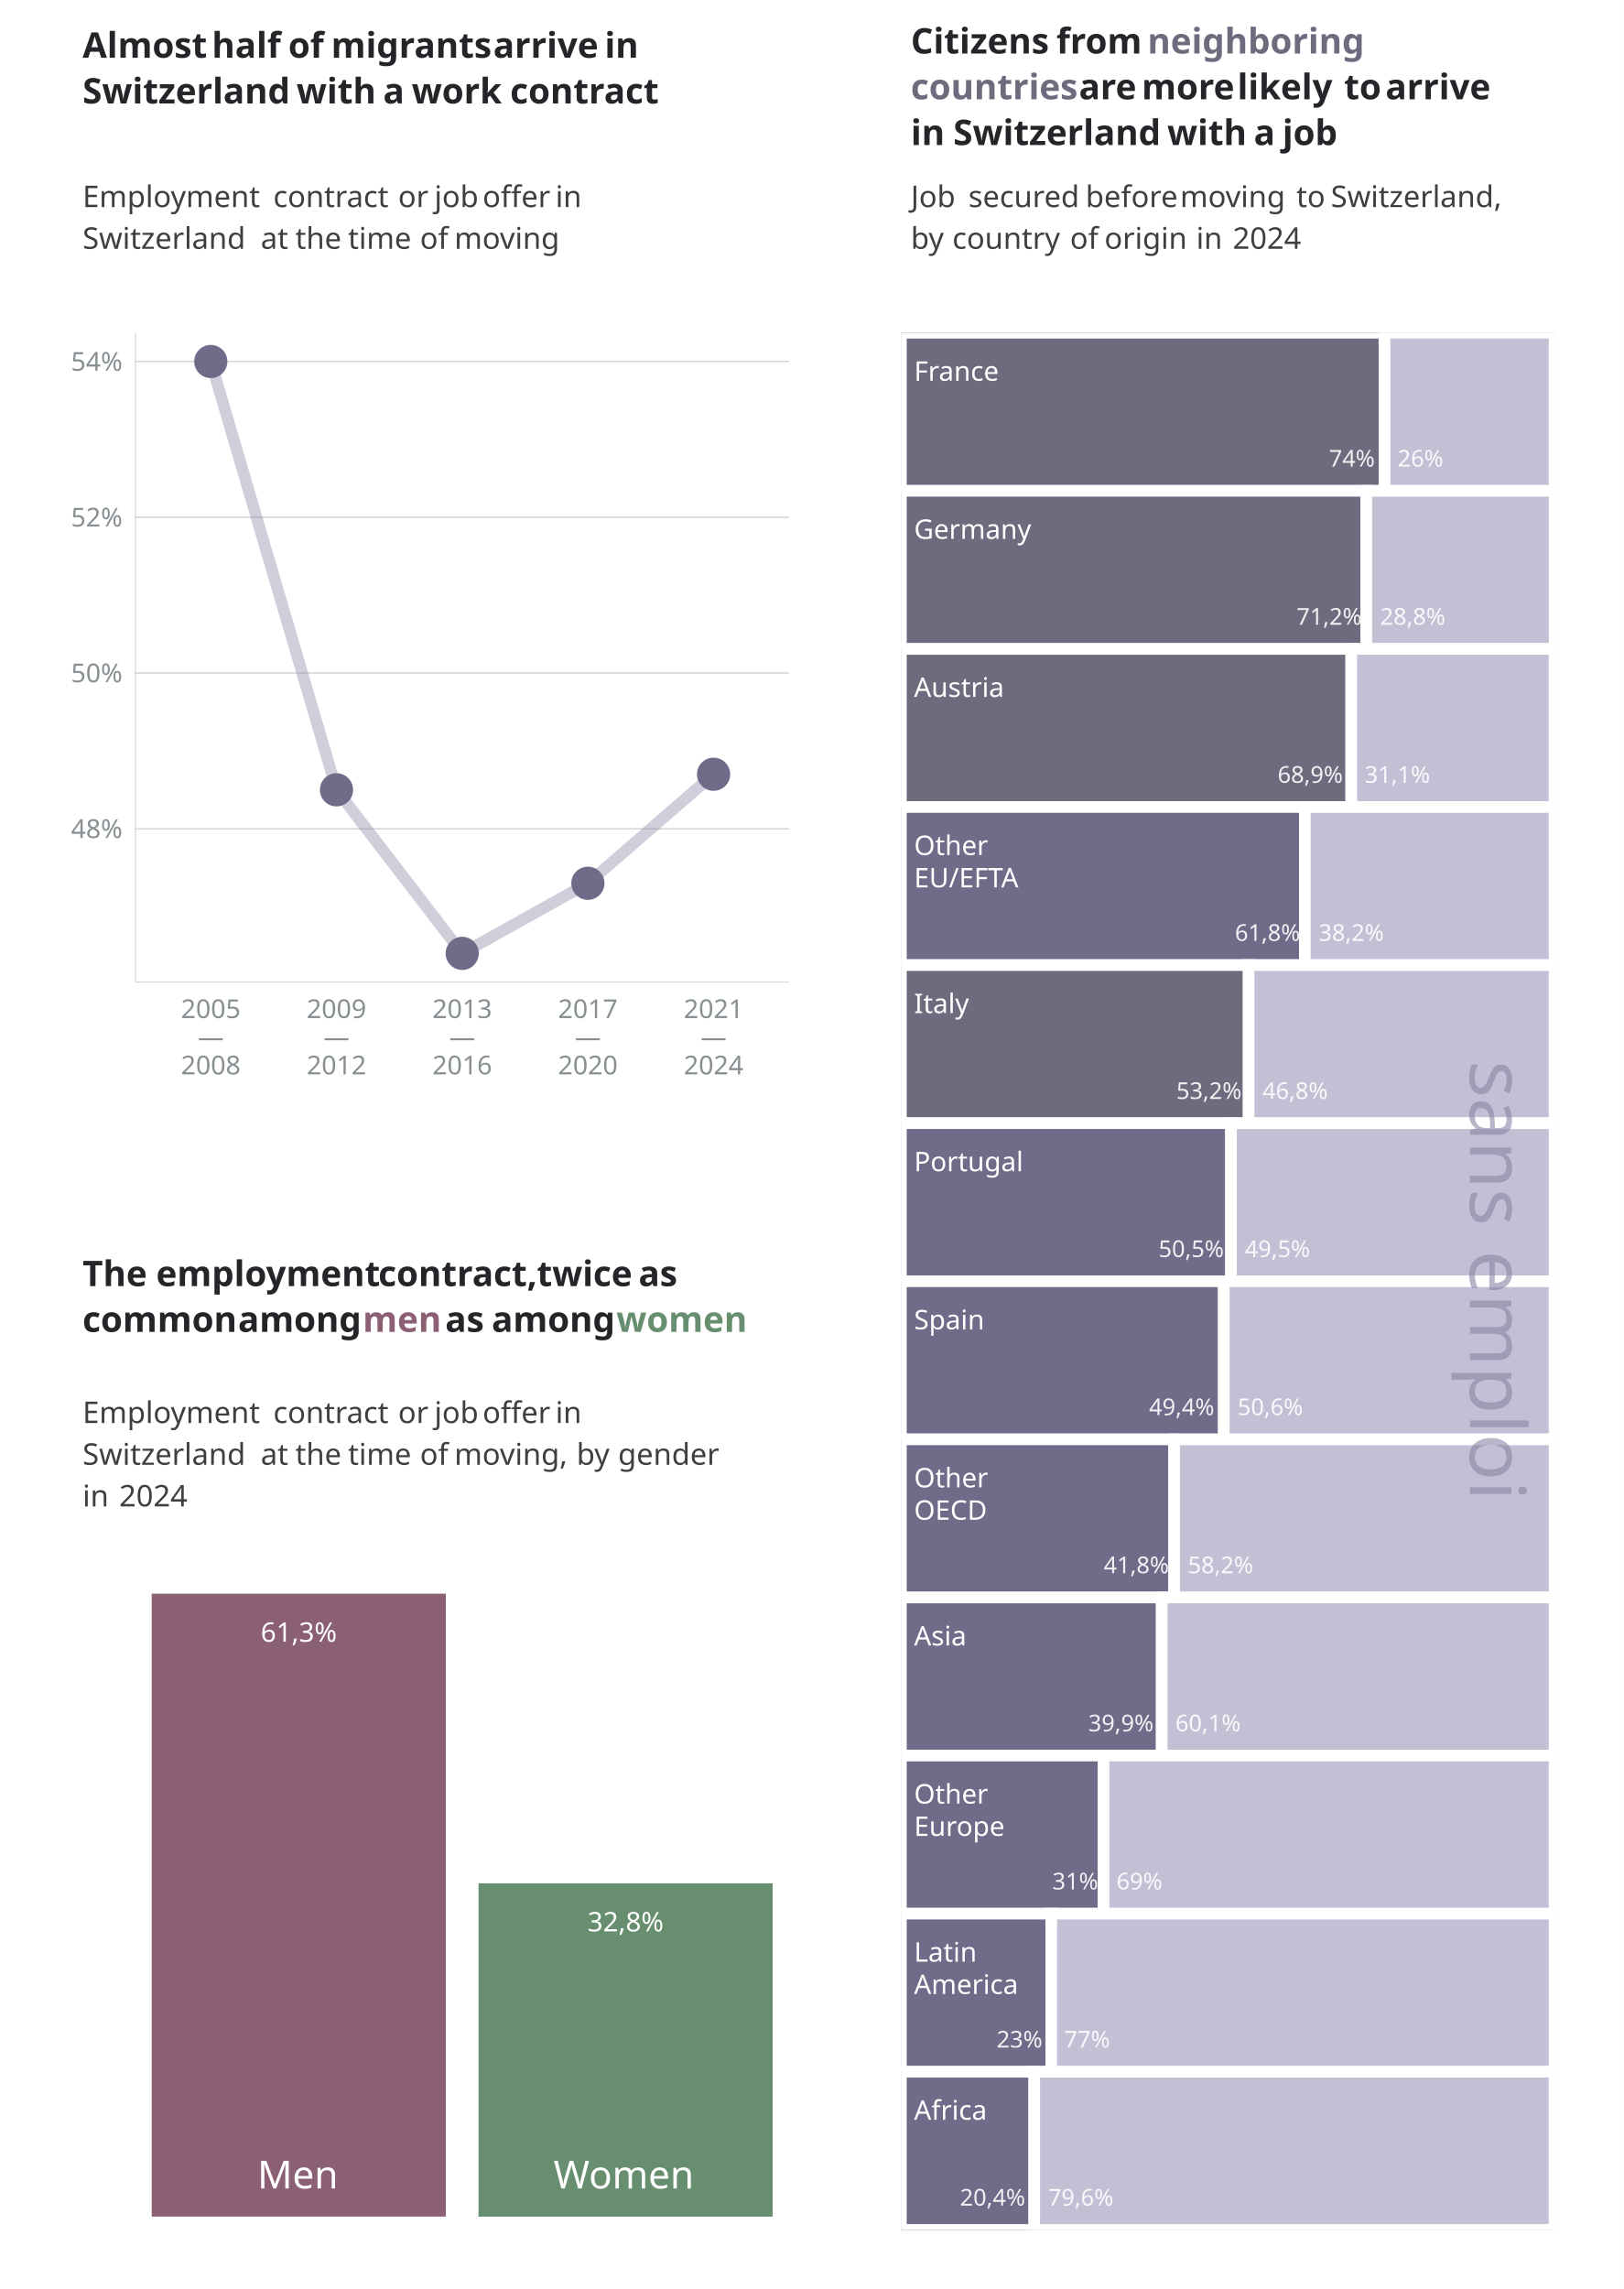
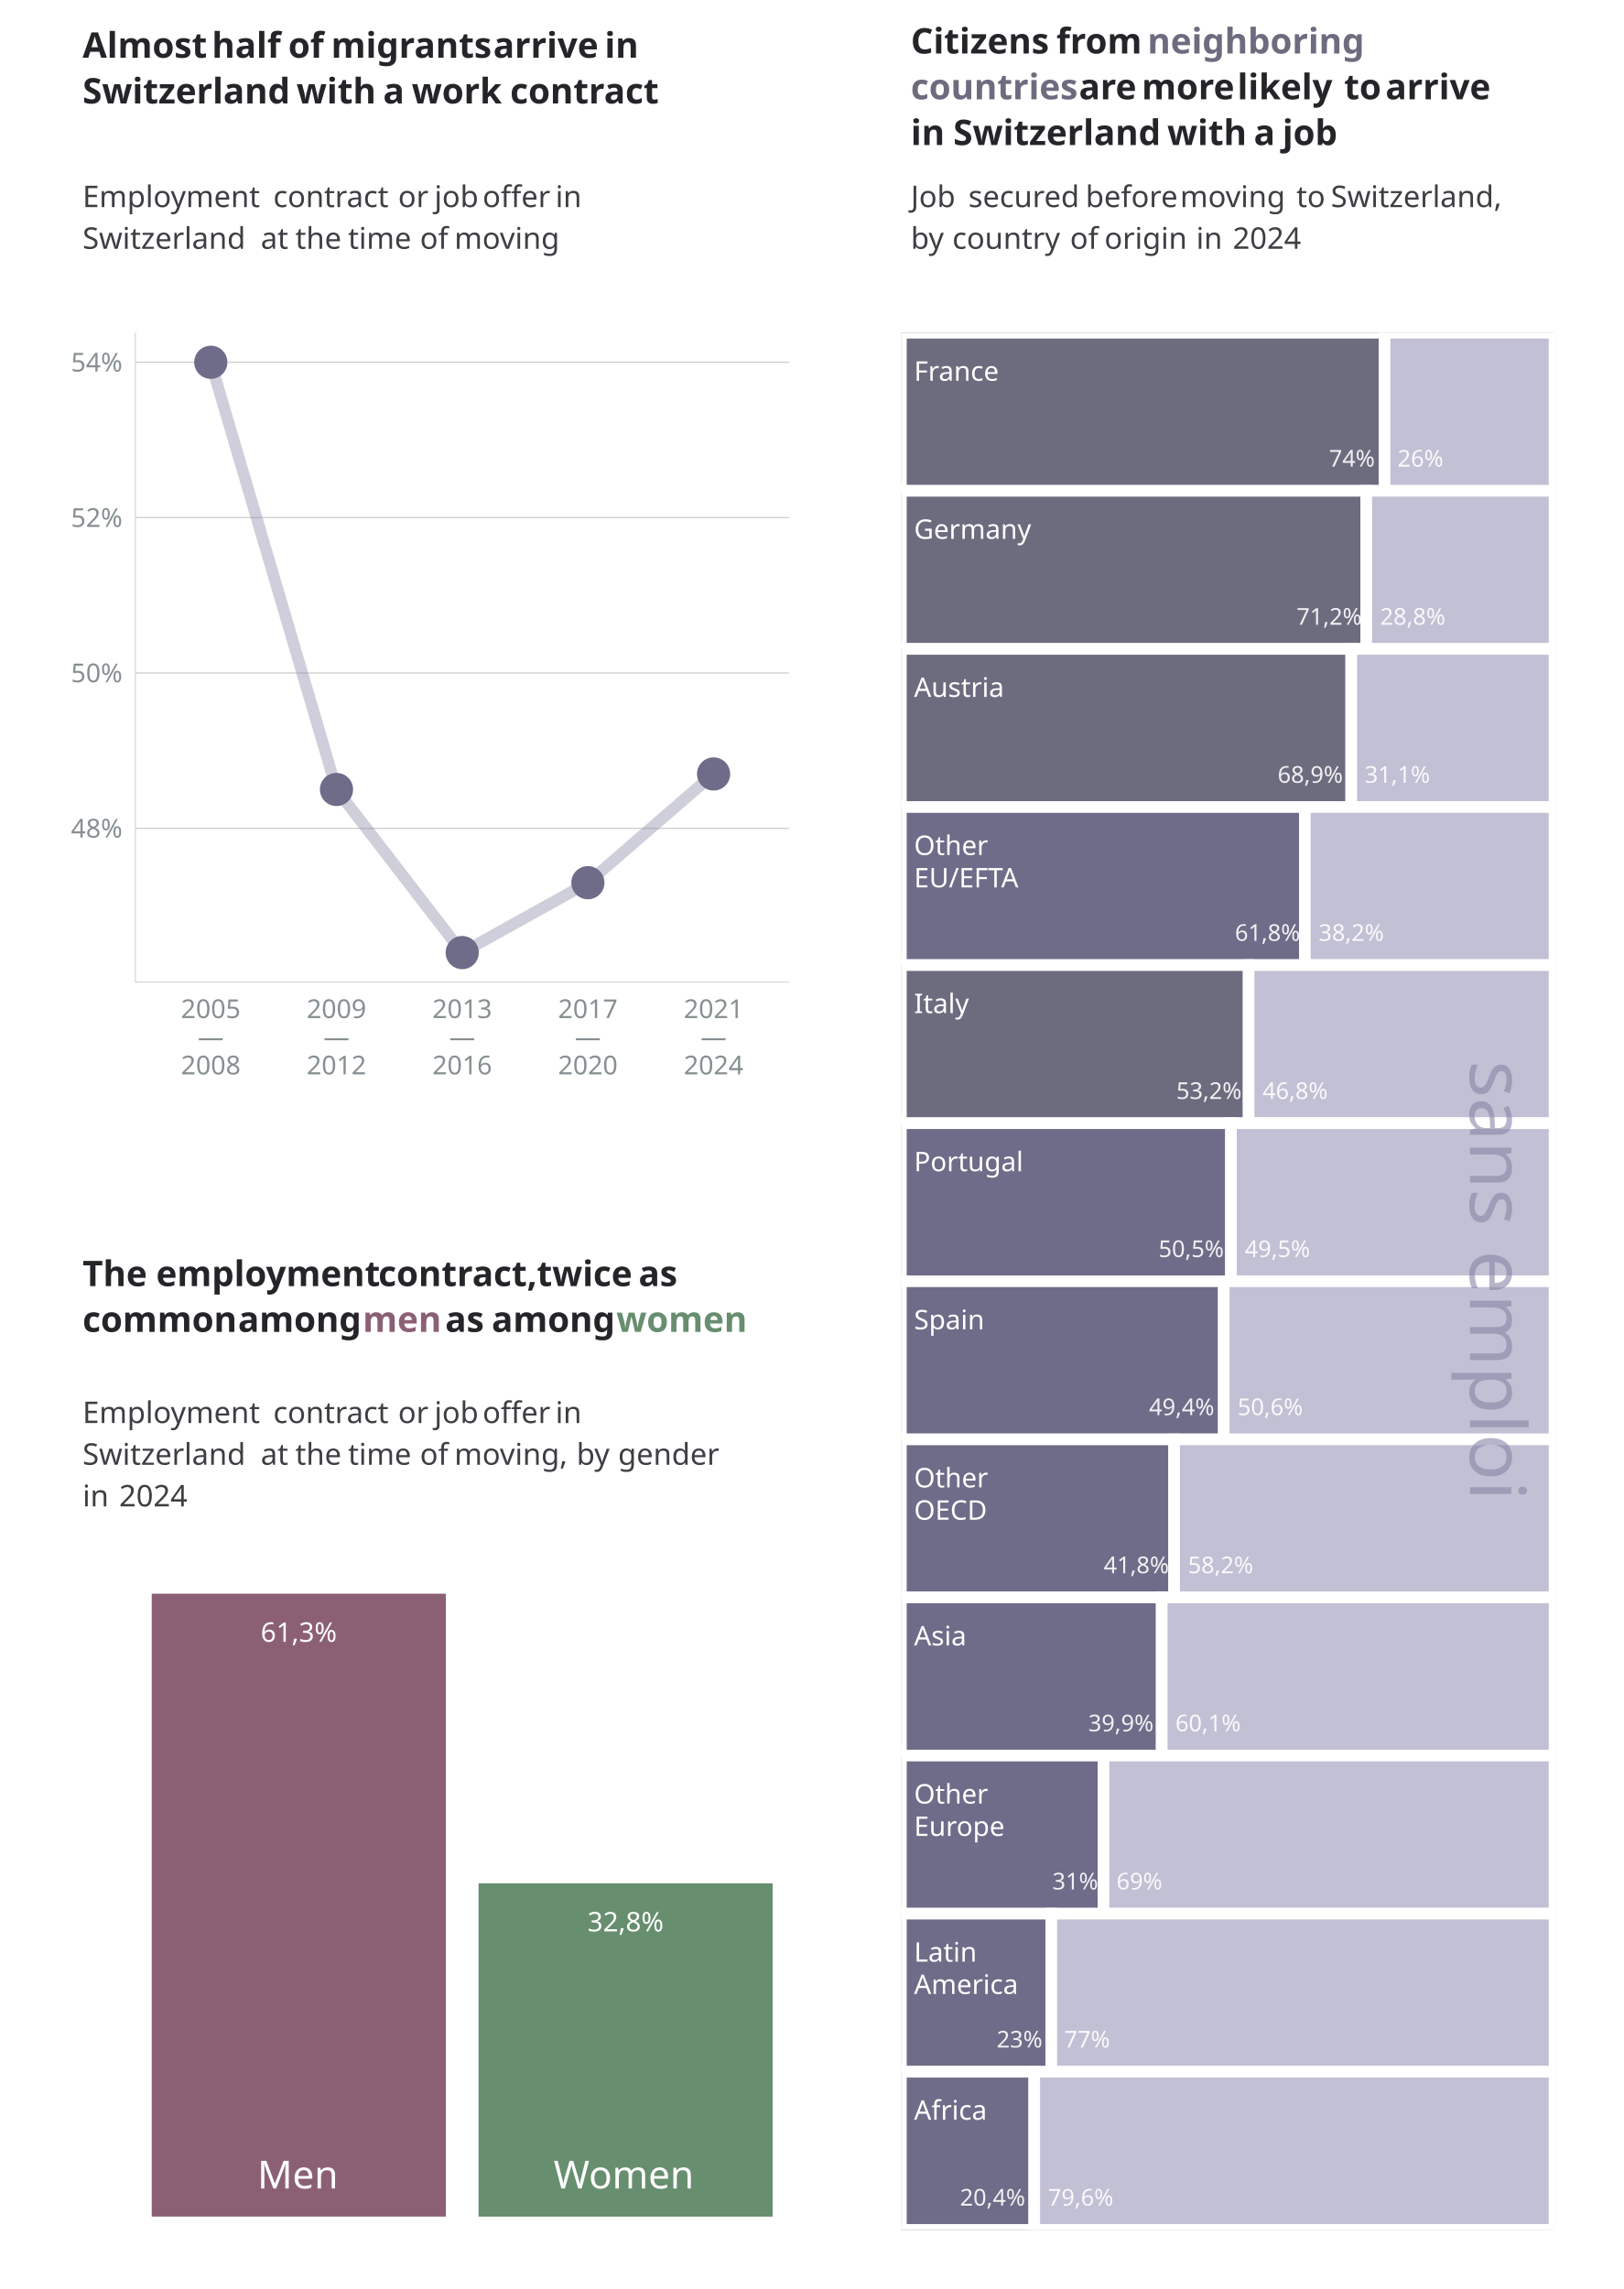
<svg xmlns="http://www.w3.org/2000/svg" width="597.60pt" height="842.40pt" viewBox="0 0 597.60 842.40">
  <g class="svglite">
    <defs>
      <style type="text/css">
    .svglite line, .svglite polyline, .svglite polygon, .svglite path, .svglite rect, .svglite circle {
      fill: none;
      stroke: #000000;
      stroke-linecap: round;
      stroke-linejoin: round;
      stroke-miterlimit: 10.00;
    }
    .svglite text {
      white-space: pre;
    }
    .svglite g.glyphgroup path {
      fill: inherit;
      stroke: none;
    }
  </style>
    </defs>
    <rect width="100%" height="100%" style="stroke: none; fill: #FFFFFF;" />
    <defs>
      <clipPath id="cpMC4wMHw1OTcuNjB8MC4wMHw4NDIuNDA=">
        <rect x="0.00" y="0.00" width="597.60" height="842.40" />
      </clipPath>
    </defs>
    <g clip-path="url(#cpMC4wMHw1OTcuNjB8MC4wMHw4NDIuNDA=)">
      <rect x="0.00" y="0.00" width="597.60" height="842.40" style="stroke-width: 1.07; stroke: #FFFFFF; fill: #FFFFFF;" />
    </g>
    <defs>
      <clipPath id="cpNDkuODR8NTcyLjIwfDEyMi40Nnw4MjAuNjM=">
        <rect x="49.84" y="122.46" width="522.36" height="698.17" />
      </clipPath>
    </defs>
    <g clip-path="url(#cpNDkuODR8NTcyLjIwfDEyMi40Nnw4MjAuNjM=)">
</g>
    <g clip-path="url(#cpMC4wMHw1OTcuNjB8MC4wMHw4NDIuNDA=)">
</g>
    <defs>
      <clipPath id="cpMzEwLjM0fDU5Mi4xMnw1LjQ4fDgzNi45Mg==">
        <rect x="310.34" y="5.48" width="281.78" height="831.44" />
      </clipPath>
    </defs>
    <g clip-path="url(#cpMzEwLjM0fDU5Mi4xMnw1LjQ4fDgzNi45Mg==)">
      <rect x="310.34" y="5.48" width="281.78" height="831.44" style="stroke-width: 0.00; stroke: none; fill: #FFFFFF;" />
    </g>
    <g clip-path="url(#cpMC4wMHw1OTcuNjB8MC4wMHw4NDIuNDA=)">
</g>
    <defs>
      <clipPath id="cpNDkuODR8MjkwLjQyfDEyMi40Nnw4MjAuNjM=">
        <rect x="49.84" y="122.46" width="240.58" height="698.17" />
      </clipPath>
    </defs>
    <g clip-path="url(#cpNDkuODR8MjkwLjQyfDEyMi40Nnw4MjAuNjM=)">
</g>
    <g clip-path="url(#cpMC4wMHw1OTcuNjB8MC4wMHw4NDIuNDA=)">
</g>
    <g clip-path="url(#cpNDkuODR8MjkwLjQyfDEyMi40Nnw4MjAuNjM=)">
</g>
    <g clip-path="url(#cpMC4wMHw1OTcuNjB8MC4wMHw4NDIuNDA=)">
</g>
    <defs>
      <clipPath id="cpNS40OHwzMTAuMzR8NS40OHw0NTcuNTU=">
        <rect x="5.48" y="5.48" width="304.86" height="452.07" />
      </clipPath>
    </defs>
    <g clip-path="url(#cpNS40OHwzMTAuMzR8NS40OHw0NTcuNTU=)">
      <rect x="5.48" y="5.48" width="304.86" height="452.07" style="stroke-width: 0.00; stroke: none; fill: #FFFFFF;" />
    </g>
    <g clip-path="url(#cpMC4wMHw1OTcuNjB8MC4wMHw4NDIuNDA=)">
</g>
    <defs>
      <clipPath id="cpNS40OHwzMTAuMzR8NDU3LjU1fDgzNi45Mg==">
        <rect x="5.48" y="457.55" width="304.86" height="379.37" />
      </clipPath>
    </defs>
    <g clip-path="url(#cpNS40OHwzMTAuMzR8NDU3LjU1fDgzNi45Mg==)">
      <rect x="5.48" y="457.55" width="304.86" height="379.37" style="stroke-width: 0.00; stroke: none; fill: #FFFFFF;" />
    </g>
    <g clip-path="url(#cpMC4wMHw1OTcuNjB8MC4wMHw4NDIuNDA=)">
</g>
    <defs>
      <clipPath id="cpNDkuODR8MjkwLjQyfDEyMi40NnwzNjEuNDQ=">
        <rect x="49.84" y="122.46" width="240.58" height="238.98" />
      </clipPath>
    </defs>
    <g clip-path="url(#cpNDkuODR8MjkwLjQyfDEyMi40NnwzNjEuNDQ=)">
      <rect x="49.84" y="122.46" width="240.58" height="238.98" style="stroke-width: 0.00; stroke: none; fill: #FFFFFF;" />
-       <polyline points="49.84,305.00 290.42,305.00 " style="stroke-width: 0.43; stroke: #CCCCCC; stroke-linecap: butt;" />
-       <polyline points="49.84,247.68 290.42,247.68 " style="stroke-width: 0.43; stroke: #CCCCCC; stroke-linecap: butt;" />
-       <polyline points="49.84,190.36 290.42,190.36 " style="stroke-width: 0.43; stroke: #CCCCCC; stroke-linecap: butt;" />
-       <polyline points="49.84,133.04 290.42,133.04 " style="stroke-width: 0.43; stroke: #CCCCCC; stroke-linecap: butt;" />
-       <polyline points="77.59,133.04 123.86,290.67 170.13,350.86 216.39,325.06 262.66,284.94 " style="stroke-width: 4.27; stroke: #8884A6; stroke-opacity: 0.40;" />
-       <circle cx="77.59" cy="133.04" r="5.72" style="stroke-width: 0.77; stroke: #6E6C88; fill: #6E6C88;" />
-       <circle cx="123.86" cy="290.67" r="5.72" style="stroke-width: 0.77; stroke: #6E6C88; fill: #6E6C88;" />
-       <circle cx="170.13" cy="350.86" r="5.72" style="stroke-width: 0.77; stroke: #6E6C88; fill: #6E6C88;" />
-       <circle cx="216.39" cy="325.06" r="5.72" style="stroke-width: 0.77; stroke: #6E6C88; fill: #6E6C88;" />
-       <circle cx="262.66" cy="284.94" r="5.72" style="stroke-width: 0.77; stroke: #6E6C88; fill: #6E6C88;" />
+       <polyline points="49.84,304.84 290.42,304.84 " style="stroke-width: 0.43; stroke: #CCCCCC; stroke-linecap: butt;" />
+       <polyline points="49.84,247.67 290.42,247.67 " style="stroke-width: 0.43; stroke: #CCCCCC; stroke-linecap: butt;" />
+       <polyline points="49.84,190.49 290.42,190.49 " style="stroke-width: 0.43; stroke: #CCCCCC; stroke-linecap: butt;" />
+       <polyline points="49.84,133.32 290.42,133.32 " style="stroke-width: 0.43; stroke: #CCCCCC; stroke-linecap: butt;" />
+       <polyline points="77.59,133.32 123.86,290.54 170.13,350.57 216.39,324.85 262.66,284.83 " style="stroke-width: 4.27; stroke: #8884A6; stroke-opacity: 0.40;" />
+       <circle cx="77.59" cy="133.32" r="5.72" style="stroke-width: 0.77; stroke: #6E6C88; fill: #6E6C88;" />
+       <circle cx="123.86" cy="290.54" r="5.72" style="stroke-width: 0.77; stroke: #6E6C88; fill: #6E6C88;" />
+       <circle cx="170.13" cy="350.57" r="5.72" style="stroke-width: 0.77; stroke: #6E6C88; fill: #6E6C88;" />
+       <circle cx="216.39" cy="324.85" r="5.72" style="stroke-width: 0.77; stroke: #6E6C88; fill: #6E6C88;" />
+       <circle cx="262.66" cy="284.83" r="5.72" style="stroke-width: 0.77; stroke: #6E6C88; fill: #6E6C88;" />
    </g>
    <g clip-path="url(#cpMC4wMHw1OTcuNjB8MC4wMHw4NDIuNDA=)">
      <polyline points="49.84,361.44 49.84,122.46 " style="stroke-width: 0.32; stroke: #CCCCCC; stroke-linecap: butt;" />
-       <text x="35.60" y="308.41" text-anchor="middle" style="font-size: 9.60px;fill: #878F92; font-family: &quot;Roboto Slab&quot;;">48%</text>
-       <text x="35.60" y="251.09" text-anchor="middle" style="font-size: 9.60px;fill: #878F92; font-family: &quot;Roboto Slab&quot;;">50%</text>
-       <text x="35.60" y="193.77" text-anchor="middle" style="font-size: 9.60px;fill: #878F92; font-family: &quot;Roboto Slab&quot;;">52%</text>
-       <text x="35.60" y="136.45" text-anchor="middle" style="font-size: 9.60px;fill: #878F92; font-family: &quot;Roboto Slab&quot;;">54%</text>
+       <text x="35.60" y="308.25" text-anchor="middle" style="font-size: 9.60px;fill: #878F92; font-family: &quot;Roboto Slab&quot;;">48%</text>
+       <text x="35.60" y="251.08" text-anchor="middle" style="font-size: 9.60px;fill: #878F92; font-family: &quot;Roboto Slab&quot;;">50%</text>
+       <text x="35.60" y="193.91" text-anchor="middle" style="font-size: 9.60px;fill: #878F92; font-family: &quot;Roboto Slab&quot;;">52%</text>
+       <text x="35.60" y="136.74" text-anchor="middle" style="font-size: 9.60px;fill: #878F92; font-family: &quot;Roboto Slab&quot;;">54%</text>
      <polyline points="49.84,361.44 290.42,361.44 " style="stroke-width: 0.32; stroke: #CCCCCC; stroke-linecap: butt;" />
      <text x="77.59" y="374.67" text-anchor="middle" style="font-size: 9.60px;fill: #878F92; font-family: &quot;Roboto Slab&quot;;">2005</text>
      <text x="77.59" y="385.04" text-anchor="middle" style="font-size: 9.60px;fill: #878F92; font-family: &quot;Roboto Slab&quot;;">—</text>
      <text x="77.59" y="395.40" text-anchor="middle" style="font-size: 9.60px;fill: #878F92; font-family: &quot;Roboto Slab&quot;;">2008</text>
      <text x="123.86" y="374.67" text-anchor="middle" style="font-size: 9.60px;fill: #878F92; font-family: &quot;Roboto Slab&quot;;">2009</text>
      <text x="123.86" y="385.04" text-anchor="middle" style="font-size: 9.60px;fill: #878F92; font-family: &quot;Roboto Slab&quot;;">—</text>
      <text x="123.86" y="395.40" text-anchor="middle" style="font-size: 9.60px;fill: #878F92; font-family: &quot;Roboto Slab&quot;;">2012</text>
      <text x="170.13" y="374.67" text-anchor="middle" style="font-size: 9.60px;fill: #878F92; font-family: &quot;Roboto Slab&quot;;">2013</text>
      <text x="170.13" y="385.04" text-anchor="middle" style="font-size: 9.60px;fill: #878F92; font-family: &quot;Roboto Slab&quot;;">—</text>
      <text x="170.13" y="395.40" text-anchor="middle" style="font-size: 9.60px;fill: #878F92; font-family: &quot;Roboto Slab&quot;;">2016</text>
      <text x="216.39" y="374.67" text-anchor="middle" style="font-size: 9.60px;fill: #878F92; font-family: &quot;Roboto Slab&quot;;">2017</text>
      <text x="216.39" y="385.04" text-anchor="middle" style="font-size: 9.60px;fill: #878F92; font-family: &quot;Roboto Slab&quot;;">—</text>
      <text x="216.39" y="395.40" text-anchor="middle" style="font-size: 9.60px;fill: #878F92; font-family: &quot;Roboto Slab&quot;;">2020</text>
      <text x="262.66" y="374.67" text-anchor="middle" style="font-size: 9.60px;fill: #878F92; font-family: &quot;Roboto Slab&quot;;">2021</text>
      <text x="262.66" y="385.04" text-anchor="middle" style="font-size: 9.60px;fill: #878F92; font-family: &quot;Roboto Slab&quot;;">—</text>
      <text x="262.66" y="395.40" text-anchor="middle" style="font-size: 9.60px;fill: #878F92; font-family: &quot;Roboto Slab&quot;;">2024</text>
      <text x="30.39" y="76.22" style="font-size: 11.00px;fill: #403D43; font-family: &quot;Roboto Slab&quot;;">Employment</text>
      <text x="100.57" y="76.22" style="font-size: 11.00px;fill: #403D43; font-family: &quot;Roboto Slab&quot;;">contract</text>
      <text x="146.53" y="76.22" style="font-size: 11.00px;fill: #403D43; font-family: &quot;Roboto Slab&quot;;">or</text>
      <text x="159.88" y="76.22" style="font-size: 11.00px;fill: #403D43; font-family: &quot;Roboto Slab&quot;;">job</text>
      <text x="177.62" y="76.22" style="font-size: 11.00px;fill: #403D43; font-family: &quot;Roboto Slab&quot;;">offer</text>
      <text x="204.46" y="76.22" style="font-size: 11.00px;fill: #403D43; font-family: &quot;Roboto Slab&quot;;">in</text>
      <text x="30.39" y="91.57" style="font-size: 11.00px;fill: #403D43; font-family: &quot;Roboto Slab&quot;;">Switzerland</text>
      <text x="95.97" y="91.57" style="font-size: 11.00px;fill: #403D43; font-family: &quot;Roboto Slab&quot;;">at</text>
      <text x="108.71" y="91.57" style="font-size: 11.00px;fill: #403D43; font-family: &quot;Roboto Slab&quot;;">the</text>
      <text x="128.11" y="91.57" style="font-size: 11.00px;fill: #403D43; font-family: &quot;Roboto Slab&quot;;">time</text>
      <text x="154.58" y="91.57" style="font-size: 11.00px;fill: #403D43; font-family: &quot;Roboto Slab&quot;;">of</text>
      <text x="167.24" y="91.57" style="font-size: 11.00px;fill: #403D43; font-family: &quot;Roboto Slab&quot;;">moving</text>
      <text x="30.39" y="21.25" style="font-size: 13.00px; font-weight: 800;fill: #262428; font-family: &quot;Roboto Slab&quot;;">Almost</text>
      <text x="77.97" y="21.25" style="font-size: 13.00px; font-weight: 800;fill: #262428; font-family: &quot;Roboto Slab&quot;;">half</text>
      <text x="106.10" y="21.25" style="font-size: 13.00px; font-weight: 800;fill: #262428; font-family: &quot;Roboto Slab&quot;;">of</text>
      <text x="121.87" y="21.25" style="font-size: 13.00px; font-weight: 800;fill: #262428; font-family: &quot;Roboto Slab&quot;;">migrants</text>
      <text x="181.55" y="21.25" style="font-size: 13.00px; font-weight: 800;fill: #262428; font-family: &quot;Roboto Slab&quot;;">arrive</text>
      <text x="222.55" y="21.25" style="font-size: 13.00px; font-weight: 800;fill: #262428; font-family: &quot;Roboto Slab&quot;;">in</text>
      <text x="30.39" y="38.08" style="font-size: 13.00px; font-weight: 800;fill: #262428; font-family: &quot;Roboto Slab&quot;;">Switzerland</text>
      <text x="109.15" y="38.08" style="font-size: 13.00px; font-weight: 800;fill: #262428; font-family: &quot;Roboto Slab&quot;;">with</text>
      <text x="141.01" y="38.08" style="font-size: 13.00px; font-weight: 800;fill: #262428; font-family: &quot;Roboto Slab&quot;;">a</text>
      <text x="151.55" y="38.08" style="font-size: 13.00px; font-weight: 800;fill: #262428; font-family: &quot;Roboto Slab&quot;;">work</text>
      <text x="187.77" y="38.08" style="font-size: 13.00px; font-weight: 800;fill: #262428; font-family: &quot;Roboto Slab&quot;;">contract</text>
      <rect x="49.84" y="581.65" width="240.58" height="238.98" style="stroke-width: 0.00; stroke: none; fill: #FFFFFF;" />
      <rect x="55.85" y="586.51" width="108.26" height="229.25" style="stroke-width: 1.16; stroke: none; stroke-linecap: butt; stroke-linejoin: miter; fill: #8C6074;" />
      <rect x="176.14" y="693.10" width="108.26" height="122.67" style="stroke-width: 1.16; stroke: none; stroke-linecap: butt; stroke-linejoin: miter; fill: #678E6F;" />
      <text x="94.75" y="805.39" style="font-size: 14.23px;fill: #FFFFFF; font-family: &quot;Roboto Slab&quot;;">Men</text>
      <text x="203.76" y="805.39" style="font-size: 14.23px;fill: #FFFFFF; font-family: &quot;Roboto Slab&quot;;">Women</text>
      <text x="109.98" y="604.21" text-anchor="middle" style="font-size: 9.96px;fill: #FFFFFF; font-family: &quot;Roboto Slab&quot;;">61,3%</text>
      <text x="230.27" y="710.79" text-anchor="middle" style="font-size: 9.96px;fill: #FFFFFF; font-family: &quot;Roboto Slab&quot;;">32,8%</text>
      <text x="30.39" y="523.71" style="font-size: 11.00px;fill: #403D43; font-family: &quot;Roboto Slab&quot;;">Employment</text>
      <text x="100.57" y="523.71" style="font-size: 11.00px;fill: #403D43; font-family: &quot;Roboto Slab&quot;;">contract</text>
      <text x="146.53" y="523.71" style="font-size: 11.00px;fill: #403D43; font-family: &quot;Roboto Slab&quot;;">or</text>
      <text x="159.88" y="523.71" style="font-size: 11.00px;fill: #403D43; font-family: &quot;Roboto Slab&quot;;">job</text>
      <text x="177.62" y="523.71" style="font-size: 11.00px;fill: #403D43; font-family: &quot;Roboto Slab&quot;;">offer</text>
      <text x="204.46" y="523.71" style="font-size: 11.00px;fill: #403D43; font-family: &quot;Roboto Slab&quot;;">in</text>
      <text x="30.39" y="539.06" style="font-size: 11.00px;fill: #403D43; font-family: &quot;Roboto Slab&quot;;">Switzerland</text>
      <text x="95.97" y="539.06" style="font-size: 11.00px;fill: #403D43; font-family: &quot;Roboto Slab&quot;;">at</text>
      <text x="108.71" y="539.06" style="font-size: 11.00px;fill: #403D43; font-family: &quot;Roboto Slab&quot;;">the</text>
      <text x="128.11" y="539.06" style="font-size: 11.00px;fill: #403D43; font-family: &quot;Roboto Slab&quot;;">time</text>
      <text x="154.58" y="539.06" style="font-size: 11.00px;fill: #403D43; font-family: &quot;Roboto Slab&quot;;">of</text>
      <text x="167.24" y="539.06" style="font-size: 11.00px;fill: #403D43; font-family: &quot;Roboto Slab&quot;;">moving,</text>
      <text x="212.21" y="539.06" style="font-size: 11.00px;fill: #403D43; font-family: &quot;Roboto Slab&quot;;">by</text>
      <text x="227.49" y="539.06" style="font-size: 11.00px;fill: #403D43; font-family: &quot;Roboto Slab&quot;;">gender</text>
      <text x="30.39" y="554.40" style="font-size: 11.00px;fill: #403D43; font-family: &quot;Roboto Slab&quot;;">in</text>
      <text x="43.84" y="554.40" style="font-size: 11.00px;fill: #403D43; font-family: &quot;Roboto Slab&quot;;">2024</text>
      <text x="30.39" y="473.32" style="font-size: 13.00px; font-weight: 800;fill: #262428; font-family: &quot;Roboto Slab&quot;;">The</text>
      <text x="57.47" y="473.32" style="font-size: 13.00px; font-weight: 800;fill: #262428; font-family: &quot;Roboto Slab&quot;;">employment</text>
      <text x="139.25" y="473.32" style="font-size: 13.00px; font-weight: 800;fill: #262428; font-family: &quot;Roboto Slab&quot;;">contract,</text>
      <text x="197.62" y="473.32" style="font-size: 13.00px; font-weight: 800;fill: #262428; font-family: &quot;Roboto Slab&quot;;">twice</text>
      <text x="235.02" y="473.32" style="font-size: 13.00px; font-weight: 800;fill: #262428; font-family: &quot;Roboto Slab&quot;;">as</text>
      <text x="30.39" y="490.16" style="font-size: 13.00px; font-weight: 800;fill: #262428; font-family: &quot;Roboto Slab&quot;;">common</text>
      <text x="87.59" y="490.16" style="font-size: 13.00px; font-weight: 800;fill: #262428; font-family: &quot;Roboto Slab&quot;;">among</text>
      <text x="133.50" y="490.16" style="font-size: 13.00px; font-weight: 800;fill: #8C6074; font-family: &quot;Roboto Slab&quot;;">men</text>
      <text x="163.85" y="490.16" style="font-size: 13.00px; font-weight: 800;fill: #262428; font-family: &quot;Roboto Slab&quot;;">as</text>
      <text x="180.97" y="490.16" style="font-size: 13.00px; font-weight: 800;fill: #262428; font-family: &quot;Roboto Slab&quot;;">among</text>
      <text x="226.87" y="490.16" style="font-size: 13.00px; font-weight: 800;fill: #678E6F; font-family: &quot;Roboto Slab&quot;;">women</text>
    </g>
    <defs>
      <clipPath id="cpMzMxLjYxfDU3Mi4yMHwxMjIuNDZ8ODIwLjYz">
        <rect x="331.61" y="122.46" width="240.58" height="698.17" />
      </clipPath>
    </defs>
    <g clip-path="url(#cpMzMxLjYxfDU3Mi4yMHwxMjIuNDZ8ODIwLjYz)">
      <rect x="331.61" y="122.46" width="240.58" height="698.17" style="stroke-width: 0.00; stroke: none; fill: #FFFFFF;" />
      <rect x="331.61" y="122.46" width="178.03" height="58.18" style="stroke-width: 4.27; stroke: #FFFFFF; stroke-linecap: butt; stroke-linejoin: miter; fill: #6D6C7F;" />
      <rect x="509.64" y="122.46" width="62.55" height="58.18" style="stroke-width: 4.27; stroke: #FFFFFF; stroke-linecap: butt; stroke-linejoin: miter; fill: #C2C0D4;" />
      <rect x="331.61" y="180.64" width="171.29" height="58.18" style="stroke-width: 4.27; stroke: #FFFFFF; stroke-linecap: butt; stroke-linejoin: miter; fill: #6D6C7F;" />
      <rect x="502.91" y="180.64" width="69.29" height="58.18" style="stroke-width: 4.27; stroke: #FFFFFF; stroke-linecap: butt; stroke-linejoin: miter; fill: #C2C0D4;" />
      <rect x="331.61" y="238.82" width="165.76" height="58.18" style="stroke-width: 4.27; stroke: #FFFFFF; stroke-linecap: butt; stroke-linejoin: miter; fill: #6D6C7F;" />
      <rect x="497.37" y="238.82" width="74.82" height="58.18" style="stroke-width: 4.27; stroke: #FFFFFF; stroke-linecap: butt; stroke-linejoin: miter; fill: #C2C0D4;" />
      <rect x="331.61" y="297.00" width="148.68" height="58.18" style="stroke-width: 4.27; stroke: #FFFFFF; stroke-linecap: butt; stroke-linejoin: miter; fill: #6E6C88;" />
      <rect x="480.29" y="297.00" width="91.90" height="58.18" style="stroke-width: 4.27; stroke: #FFFFFF; stroke-linecap: butt; stroke-linejoin: miter; fill: #C2C0D4;" />
      <rect x="331.61" y="355.18" width="127.99" height="58.18" style="stroke-width: 4.27; stroke: #FFFFFF; stroke-linecap: butt; stroke-linejoin: miter; fill: #6D6C7F;" />
      <rect x="459.60" y="355.18" width="112.59" height="58.18" style="stroke-width: 4.27; stroke: #FFFFFF; stroke-linecap: butt; stroke-linejoin: miter; fill: #C2C0D4;" />
      <rect x="331.61" y="413.36" width="121.49" height="58.18" style="stroke-width: 4.27; stroke: #FFFFFF; stroke-linecap: butt; stroke-linejoin: miter; fill: #6E6C88;" />
      <rect x="453.11" y="413.36" width="119.09" height="58.18" style="stroke-width: 4.27; stroke: #FFFFFF; stroke-linecap: butt; stroke-linejoin: miter; fill: #C2C0D4;" />
      <rect x="331.61" y="471.54" width="118.85" height="58.18" style="stroke-width: 4.27; stroke: #FFFFFF; stroke-linecap: butt; stroke-linejoin: miter; fill: #6E6C88;" />
      <rect x="450.46" y="471.54" width="121.73" height="58.18" style="stroke-width: 4.27; stroke: #FFFFFF; stroke-linecap: butt; stroke-linejoin: miter; fill: #C2C0D4;" />
      <rect x="331.61" y="529.73" width="100.56" height="58.18" style="stroke-width: 4.27; stroke: #FFFFFF; stroke-linecap: butt; stroke-linejoin: miter; fill: #6E6C88;" />
      <rect x="432.18" y="529.73" width="140.02" height="58.18" style="stroke-width: 4.27; stroke: #FFFFFF; stroke-linecap: butt; stroke-linejoin: miter; fill: #C2C0D4;" />
      <rect x="331.61" y="587.91" width="95.99" height="58.18" style="stroke-width: 4.27; stroke: #FFFFFF; stroke-linecap: butt; stroke-linejoin: miter; fill: #6E6C88;" />
      <rect x="427.61" y="587.91" width="144.59" height="58.18" style="stroke-width: 4.27; stroke: #FFFFFF; stroke-linecap: butt; stroke-linejoin: miter; fill: #C2C0D4;" />
      <rect x="331.61" y="646.09" width="74.58" height="58.18" style="stroke-width: 4.27; stroke: #FFFFFF; stroke-linecap: butt; stroke-linejoin: miter; fill: #6E6C88;" />
      <rect x="406.19" y="646.09" width="166.00" height="58.18" style="stroke-width: 4.27; stroke: #FFFFFF; stroke-linecap: butt; stroke-linejoin: miter; fill: #C2C0D4;" />
      <rect x="331.61" y="704.27" width="55.33" height="58.18" style="stroke-width: 4.27; stroke: #FFFFFF; stroke-linecap: butt; stroke-linejoin: miter; fill: #6E6C88;" />
      <rect x="386.95" y="704.27" width="185.25" height="58.18" style="stroke-width: 4.27; stroke: #FFFFFF; stroke-linecap: butt; stroke-linejoin: miter; fill: #C2C0D4;" />
      <rect x="331.61" y="762.45" width="49.08" height="58.18" style="stroke-width: 4.27; stroke: #FFFFFF; stroke-linecap: butt; stroke-linejoin: miter; fill: #6E6C88;" />
      <rect x="380.69" y="762.45" width="191.50" height="58.18" style="stroke-width: 4.27; stroke: #FFFFFF; stroke-linecap: butt; stroke-linejoin: miter; fill: #C2C0D4;" />
      <text x="336.44" y="140.12" style="font-size: 9.96px;fill: #FFFFFF; font-family: &quot;Roboto Slab&quot;;">France</text>
      <text x="336.44" y="198.30" style="font-size: 9.96px;fill: #FFFFFF; font-family: &quot;Roboto Slab&quot;;">Germany</text>
      <text x="336.44" y="256.48" style="font-size: 9.96px;fill: #FFFFFF; font-family: &quot;Roboto Slab&quot;;">Austria</text>
      <text x="336.44" y="314.66" style="font-size: 9.96px;fill: #FFFFFF; font-family: &quot;Roboto Slab&quot;;">Other</text>
      <text x="336.44" y="326.57" style="font-size: 9.96px;fill: #FFFFFF; font-family: &quot;Roboto Slab&quot;;">EU/EFTA</text>
      <text x="336.44" y="372.84" style="font-size: 9.96px;fill: #FFFFFF; font-family: &quot;Roboto Slab&quot;;">Italy</text>
      <text x="336.44" y="431.03" style="font-size: 9.96px;fill: #FFFFFF; font-family: &quot;Roboto Slab&quot;;">Portugal</text>
      <text x="336.44" y="489.21" style="font-size: 9.96px;fill: #FFFFFF; font-family: &quot;Roboto Slab&quot;;">Spain</text>
      <text x="336.44" y="547.39" style="font-size: 9.96px;fill: #FFFFFF; font-family: &quot;Roboto Slab&quot;;">Other</text>
      <text x="336.44" y="559.29" style="font-size: 9.96px;fill: #FFFFFF; font-family: &quot;Roboto Slab&quot;;">OECD</text>
      <text x="336.44" y="605.57" style="font-size: 9.96px;fill: #FFFFFF; font-family: &quot;Roboto Slab&quot;;">Asia</text>
      <text x="336.44" y="663.75" style="font-size: 9.96px;fill: #FFFFFF; font-family: &quot;Roboto Slab&quot;;">Other</text>
      <text x="336.44" y="675.65" style="font-size: 9.96px;fill: #FFFFFF; font-family: &quot;Roboto Slab&quot;;">Europe</text>
      <text x="336.44" y="721.93" style="font-size: 9.96px;fill: #FFFFFF; font-family: &quot;Roboto Slab&quot;;">Latin</text>
      <text x="336.44" y="733.83" style="font-size: 9.96px;fill: #FFFFFF; font-family: &quot;Roboto Slab&quot;;">America</text>
      <text x="336.44" y="780.11" style="font-size: 9.96px;fill: #FFFFFF; font-family: &quot;Roboto Slab&quot;;">Africa</text>
      <text x="489.19" y="171.73" style="font-size: 8.54px;fill: #FFFFFF; fill-opacity: 0.90; font-family: &quot;Roboto Slab&quot;;">74%</text>
      <text x="514.41" y="171.73" style="font-size: 8.54px;fill: #FFFFFF; fill-opacity: 0.90; font-family: &quot;Roboto Slab&quot;;">26%</text>
      <text x="477.23" y="229.91" style="font-size: 8.54px;fill: #FFFFFF; fill-opacity: 0.90; font-family: &quot;Roboto Slab&quot;;">71,2%</text>
      <text x="507.99" y="229.91" style="font-size: 8.54px;fill: #FFFFFF; fill-opacity: 0.90; font-family: &quot;Roboto Slab&quot;;">28,8%</text>
      <text x="470.27" y="288.09" style="font-size: 8.54px;fill: #FFFFFF; fill-opacity: 0.90; font-family: &quot;Roboto Slab&quot;;">68,9%</text>
      <text x="502.33" y="288.09" style="font-size: 8.54px;fill: #FFFFFF; fill-opacity: 0.90; font-family: &quot;Roboto Slab&quot;;">31,1%</text>
      <text x="454.55" y="346.27" style="font-size: 8.54px;fill: #FFFFFF; fill-opacity: 0.90; font-family: &quot;Roboto Slab&quot;;">61,8%</text>
      <text x="485.37" y="346.27" style="font-size: 8.54px;fill: #FFFFFF; fill-opacity: 0.90; font-family: &quot;Roboto Slab&quot;;">38,2%</text>
      <text x="432.99" y="404.45" style="font-size: 8.54px;fill: #FFFFFF; fill-opacity: 0.90; font-family: &quot;Roboto Slab&quot;;">53,2%</text>
      <text x="464.70" y="404.45" style="font-size: 8.54px;fill: #FFFFFF; fill-opacity: 0.90; font-family: &quot;Roboto Slab&quot;;">46,8%</text>
      <text x="426.44" y="462.63" style="font-size: 8.54px;fill: #FFFFFF; fill-opacity: 0.90; font-family: &quot;Roboto Slab&quot;;">50,5%</text>
      <text x="458.19" y="462.63" style="font-size: 8.54px;fill: #FFFFFF; fill-opacity: 0.90; font-family: &quot;Roboto Slab&quot;;">49,5%</text>
      <text x="422.93" y="520.81" style="font-size: 8.54px;fill: #FFFFFF; fill-opacity: 0.90; font-family: &quot;Roboto Slab&quot;;">49,4%</text>
      <text x="455.54" y="520.81" style="font-size: 8.54px;fill: #FFFFFF; fill-opacity: 0.90; font-family: &quot;Roboto Slab&quot;;">50,6%</text>
      <text x="406.25" y="578.99" style="font-size: 8.54px;fill: #FFFFFF; fill-opacity: 0.90; font-family: &quot;Roboto Slab&quot;;">41,8%</text>
      <text x="437.25" y="578.99" style="font-size: 8.54px;fill: #FFFFFF; fill-opacity: 0.90; font-family: &quot;Roboto Slab&quot;;">58,2%</text>
      <text x="400.57" y="637.17" style="font-size: 8.54px;fill: #FFFFFF; fill-opacity: 0.90; font-family: &quot;Roboto Slab&quot;;">39,9%</text>
      <text x="432.64" y="637.17" style="font-size: 8.54px;fill: #FFFFFF; fill-opacity: 0.90; font-family: &quot;Roboto Slab&quot;;">60,1%</text>
      <text x="387.34" y="695.36" style="font-size: 8.54px;fill: #FFFFFF; fill-opacity: 0.90; font-family: &quot;Roboto Slab&quot;;">31%</text>
      <text x="410.96" y="695.36" style="font-size: 8.54px;fill: #FFFFFF; fill-opacity: 0.90; font-family: &quot;Roboto Slab&quot;;">69%</text>
      <text x="366.83" y="753.54" style="font-size: 8.54px;fill: #FFFFFF; fill-opacity: 0.90; font-family: &quot;Roboto Slab&quot;;">23%</text>
      <text x="391.71" y="753.54" style="font-size: 8.54px;fill: #FFFFFF; fill-opacity: 0.90; font-family: &quot;Roboto Slab&quot;;">77%</text>
      <text x="353.34" y="811.72" style="font-size: 8.54px;fill: #FFFFFF; fill-opacity: 0.90; font-family: &quot;Roboto Slab&quot;;">20,4%</text>
      <text x="385.78" y="811.72" style="font-size: 8.54px;fill: #FFFFFF; fill-opacity: 0.90; font-family: &quot;Roboto Slab&quot;;">79,6%</text>
      <text transform="translate(541.06,390.34) rotate(90)" style="font-size: 28.45px;fill: #8884A6; fill-opacity: 0.60; font-family: &quot;Roboto Slab&quot;;">sans</text>
      <text transform="translate(541.06,460.19) rotate(90)" style="font-size: 28.45px;fill: #8884A6; fill-opacity: 0.60; font-family: &quot;Roboto Slab&quot;;">emploi</text>
    </g>
    <g clip-path="url(#cpMC4wMHw1OTcuNjB8MC4wMHw4NDIuNDA=)">
      <text x="335.25" y="76.22" style="font-size: 11.00px;fill: #403D43; font-family: &quot;Roboto Slab&quot;;">Job</text>
      <text x="356.45" y="76.22" style="font-size: 11.00px;fill: #403D43; font-family: &quot;Roboto Slab&quot;;">secured</text>
      <text x="399.59" y="76.22" style="font-size: 11.00px;fill: #403D43; font-family: &quot;Roboto Slab&quot;;">before</text>
      <text x="434.37" y="76.22" style="font-size: 11.00px;fill: #403D43; font-family: &quot;Roboto Slab&quot;;">moving</text>
      <text x="477.17" y="76.22" style="font-size: 11.00px;fill: #403D43; font-family: &quot;Roboto Slab&quot;;">to</text>
      <text x="489.86" y="76.22" style="font-size: 11.00px;fill: #403D43; font-family: &quot;Roboto Slab&quot;;">Switzerland,</text>
      <text x="335.25" y="91.57" style="font-size: 11.00px;fill: #403D43; font-family: &quot;Roboto Slab&quot;;">by</text>
      <text x="350.53" y="91.57" style="font-size: 11.00px;fill: #403D43; font-family: &quot;Roboto Slab&quot;;">country</text>
      <text x="393.85" y="91.57" style="font-size: 11.00px;fill: #403D43; font-family: &quot;Roboto Slab&quot;;">of</text>
      <text x="406.51" y="91.57" style="font-size: 11.00px;fill: #403D43; font-family: &quot;Roboto Slab&quot;;">origin</text>
      <text x="440.30" y="91.57" style="font-size: 11.00px;fill: #403D43; font-family: &quot;Roboto Slab&quot;;">in</text>
      <text x="453.75" y="91.57" style="font-size: 11.00px;fill: #403D43; font-family: &quot;Roboto Slab&quot;;">2024</text>
      <text x="335.25" y="19.70" style="font-size: 13.00px; font-weight: 800;fill: #262428; font-family: &quot;Roboto Slab&quot;;">Citizens</text>
      <text x="388.83" y="19.70" style="font-size: 13.00px; font-weight: 800;fill: #262428; font-family: &quot;Roboto Slab&quot;;">from</text>
      <text x="422.35" y="19.70" style="font-size: 13.00px; font-weight: 800;fill: #6D6C7F; font-family: &quot;Roboto Slab&quot;;">neighboring</text>
      <text x="335.25" y="36.54" style="font-size: 13.00px; font-weight: 800;fill: #6D6C7F; font-family: &quot;Roboto Slab&quot;;">countries</text>
      <text x="397.13" y="36.54" style="font-size: 13.00px; font-weight: 800;fill: #262428; font-family: &quot;Roboto Slab&quot;;">are</text>
      <text x="420.23" y="36.54" style="font-size: 13.00px; font-weight: 800;fill: #262428; font-family: &quot;Roboto Slab&quot;;">more</text>
      <text x="455.42" y="36.54" style="font-size: 13.00px; font-weight: 800;fill: #262428; font-family: &quot;Roboto Slab&quot;;">likely</text>
      <text x="494.73" y="36.54" style="font-size: 13.00px; font-weight: 800;fill: #262428; font-family: &quot;Roboto Slab&quot;;">to</text>
      <text x="509.96" y="36.54" style="font-size: 13.00px; font-weight: 800;fill: #262428; font-family: &quot;Roboto Slab&quot;;">arrive</text>
      <text x="335.25" y="53.38" style="font-size: 13.00px; font-weight: 800;fill: #262428; font-family: &quot;Roboto Slab&quot;;">in</text>
      <text x="350.87" y="53.38" style="font-size: 13.00px; font-weight: 800;fill: #262428; font-family: &quot;Roboto Slab&quot;;">Switzerland</text>
      <text x="429.64" y="53.38" style="font-size: 13.00px; font-weight: 800;fill: #262428; font-family: &quot;Roboto Slab&quot;;">with</text>
      <text x="461.50" y="53.38" style="font-size: 13.00px; font-weight: 800;fill: #262428; font-family: &quot;Roboto Slab&quot;;">a</text>
      <text x="472.03" y="53.38" style="font-size: 13.00px; font-weight: 800;fill: #262428; font-family: &quot;Roboto Slab&quot;;">job</text>
    </g>
  </g>
</svg>
